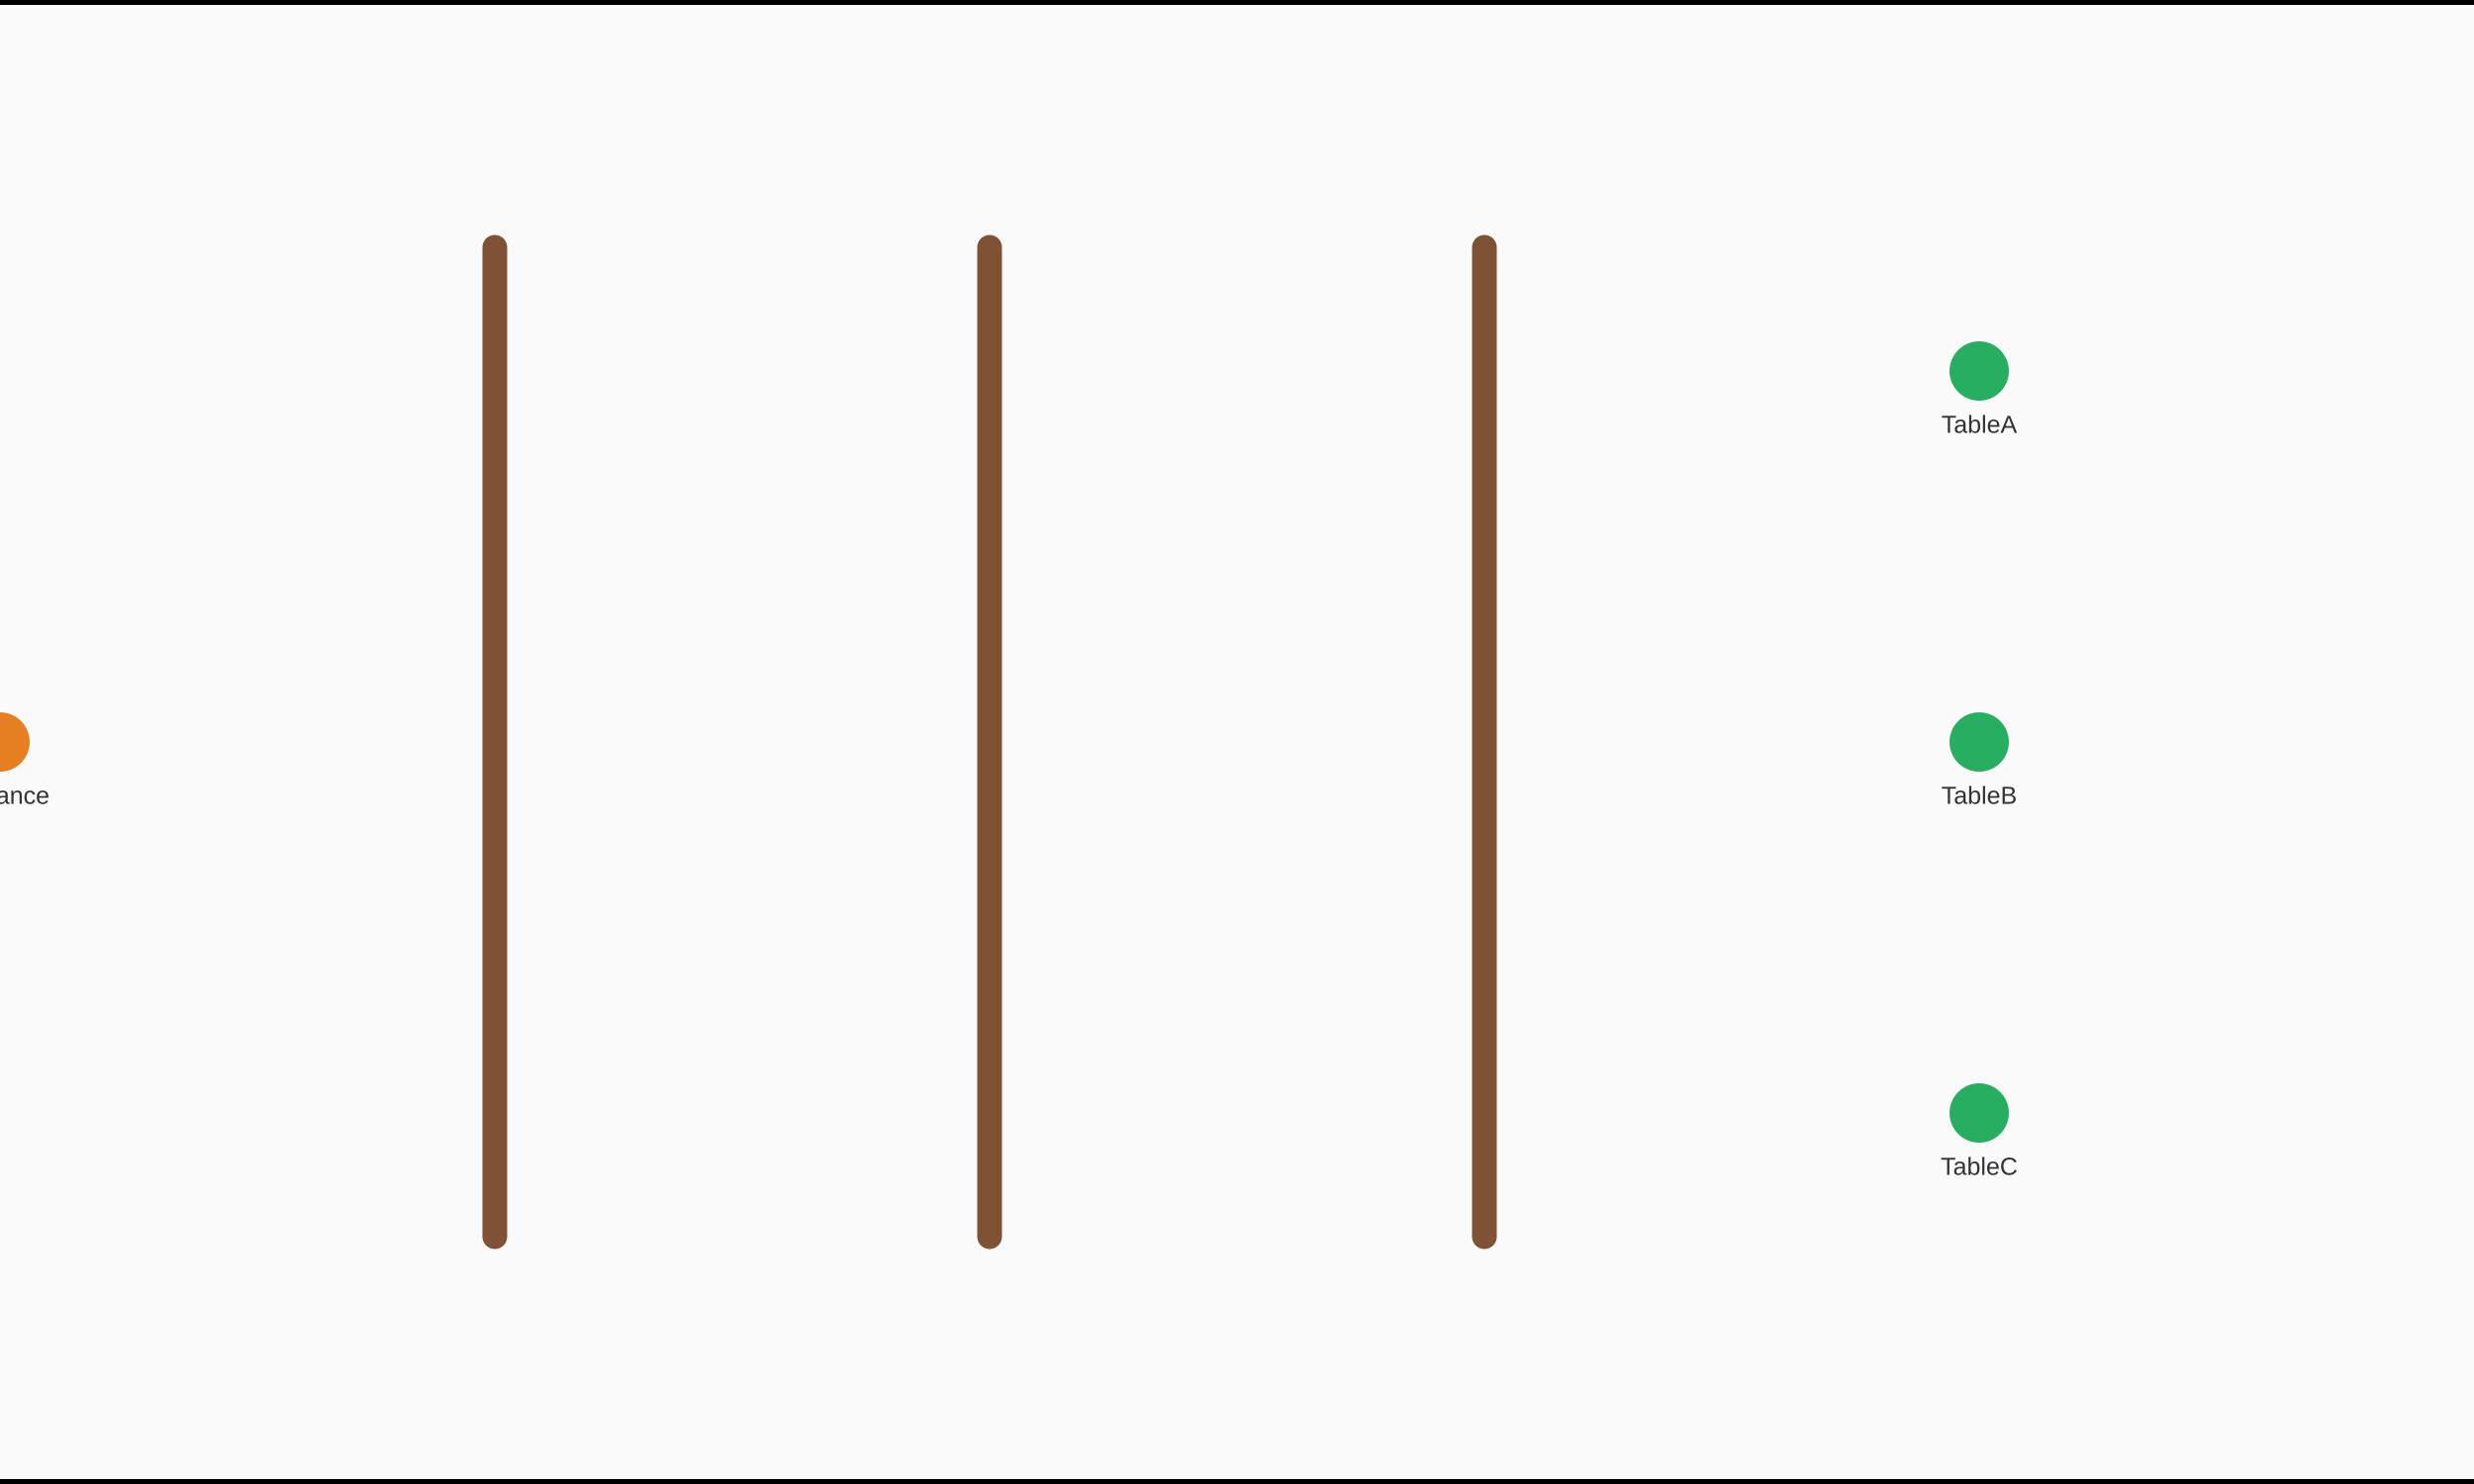
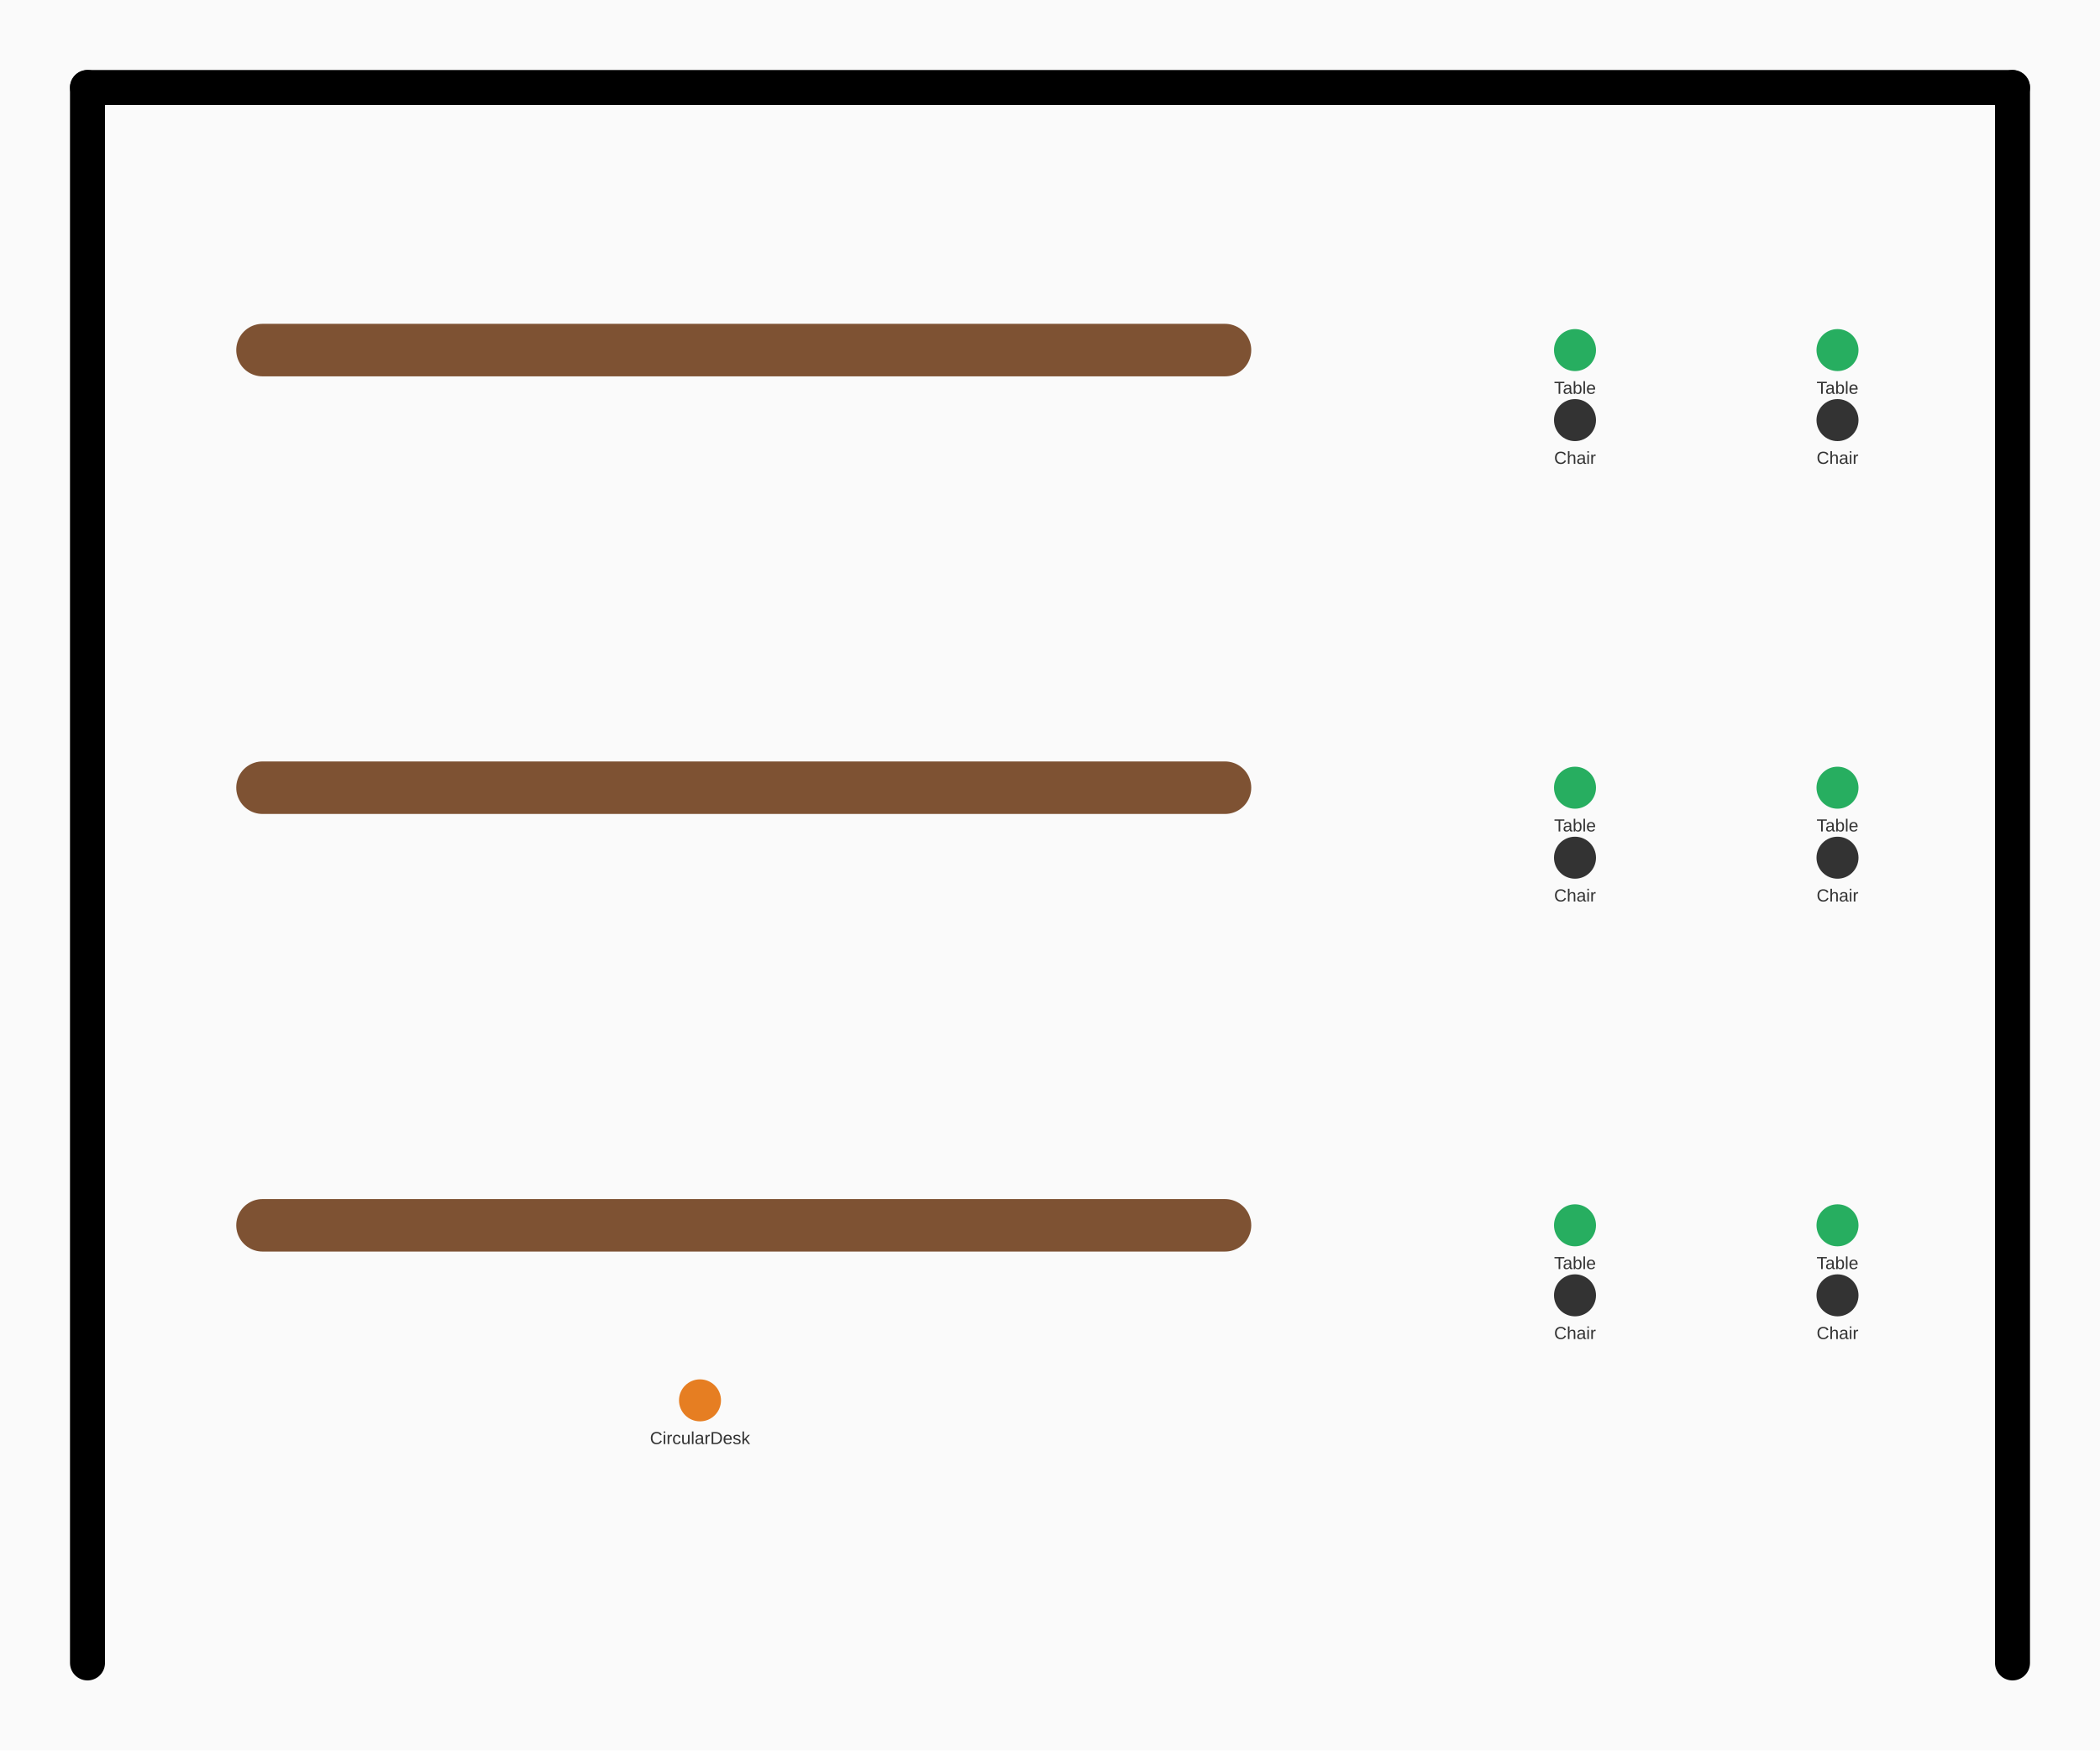
- <svg xmlns="http://www.w3.org/2000/svg" width="1000" height="600" viewBox="0 0 1000 600">
+ <svg xmlns="http://www.w3.org/2000/svg" id="Great Library_1" width="1200" height="1000" viewBox="0 0 1200 1000">
  <rect width="100%" height="100%" fill="#fafafa" />
-   <line x1="0" y1="0" x2="1000" y2="0" stroke="black" stroke-width="4" stroke-linecap="round" />
-   <line x1="0" y1="600" x2="1000" y2="600" stroke="black" stroke-width="4" stroke-linecap="round" />
-   <line x1="200" y1="100" x2="200" y2="500" stroke="#7e5233" stroke-width="10" stroke-linecap="round" />
-   <line x1="400" y1="100" x2="400" y2="500" stroke="#7e5233" stroke-width="10" stroke-linecap="round" />
-   <line x1="600" y1="100" x2="600" y2="500" stroke="#7e5233" stroke-width="10" stroke-linecap="round" />
-   <circle cx="800" cy="150" r="12" fill="#27ae60" />
-   <text x="800" y="175" font-family="Arial" font-size="10" text-anchor="middle" fill="#333">TableA</text>
-   <circle cx="800" cy="300" r="12" fill="#27ae60" />
-   <text x="800" y="325" font-family="Arial" font-size="10" text-anchor="middle" fill="#333">TableB</text>
-   <circle cx="800" cy="450" r="12" fill="#27ae60" />
-   <text x="800" y="475" font-family="Arial" font-size="10" text-anchor="middle" fill="#333">TableC</text>
-   <circle cx="0" cy="300" r="12" fill="#e67e22" />
-   <text x="0" y="325" font-family="Arial" font-size="10" text-anchor="middle" fill="#333">Entrance</text>
+   <line id="West_2" x1="50" y1="50" x2="50" y2="950" stroke="black" stroke-width="20" stroke-linecap="round" />
+   <line id="North_3" x1="50" y1="50" x2="1150" y2="50" stroke="black" stroke-width="20" stroke-linecap="round" />
+   <line id="East_4" x1="1150" y1="50" x2="1150" y2="950" stroke="black" stroke-width="20" stroke-linecap="round" />
+   <line id="Stack_5" x1="150" y1="200" x2="700" y2="200" stroke="#7e5233" stroke-width="30" stroke-linecap="round" />
+   <line id="Stack_6" x1="150" y1="450" x2="700" y2="450" stroke="#7e5233" stroke-width="30" stroke-linecap="round" />
+   <line id="Stack_7" x1="150" y1="700" x2="700" y2="700" stroke="#7e5233" stroke-width="30" stroke-linecap="round" />
+   <circle id="Table_8" cx="900" cy="200" r="12" fill="#27ae60" />
+   <text x="900" y="225" font-family="Arial" font-size="10" text-anchor="middle" fill="#333">Table</text>
+   <circle id="Chair_9" cx="900" cy="240" r="12" fill="#333333" />
+   <text x="900" y="265" font-family="Arial" font-size="10" text-anchor="middle" fill="#333">Chair</text>
+   <circle id="Table_10" cx="900" cy="450" r="12" fill="#27ae60" />
+   <text x="900" y="475" font-family="Arial" font-size="10" text-anchor="middle" fill="#333">Table</text>
+   <circle id="Chair_11" cx="900" cy="490" r="12" fill="#333333" />
+   <text x="900" y="515" font-family="Arial" font-size="10" text-anchor="middle" fill="#333">Chair</text>
+   <circle id="Table_12" cx="900" cy="700" r="12" fill="#27ae60" />
+   <text x="900" y="725" font-family="Arial" font-size="10" text-anchor="middle" fill="#333">Table</text>
+   <circle id="Chair_13" cx="900" cy="740" r="12" fill="#333333" />
+   <text x="900" y="765" font-family="Arial" font-size="10" text-anchor="middle" fill="#333">Chair</text>
+   <circle id="Table_14" cx="1050" cy="200" r="12" fill="#27ae60" />
+   <text x="1050" y="225" font-family="Arial" font-size="10" text-anchor="middle" fill="#333">Table</text>
+   <circle id="Chair_15" cx="1050" cy="240" r="12" fill="#333333" />
+   <text x="1050" y="265" font-family="Arial" font-size="10" text-anchor="middle" fill="#333">Chair</text>
+   <circle id="Table_16" cx="1050" cy="450" r="12" fill="#27ae60" />
+   <text x="1050" y="475" font-family="Arial" font-size="10" text-anchor="middle" fill="#333">Table</text>
+   <circle id="Chair_17" cx="1050" cy="490" r="12" fill="#333333" />
+   <text x="1050" y="515" font-family="Arial" font-size="10" text-anchor="middle" fill="#333">Chair</text>
+   <circle id="Table_18" cx="1050" cy="700" r="12" fill="#27ae60" />
+   <text x="1050" y="725" font-family="Arial" font-size="10" text-anchor="middle" fill="#333">Table</text>
+   <circle id="Chair_19" cx="1050" cy="740" r="12" fill="#333333" />
+   <text x="1050" y="765" font-family="Arial" font-size="10" text-anchor="middle" fill="#333">Chair</text>
+   <circle id="CircularDesk_20" cx="400" cy="800" r="12" fill="#e67e22" />
+   <text x="400" y="825" font-family="Arial" font-size="10" text-anchor="middle" fill="#333">CircularDesk</text>
</svg>
